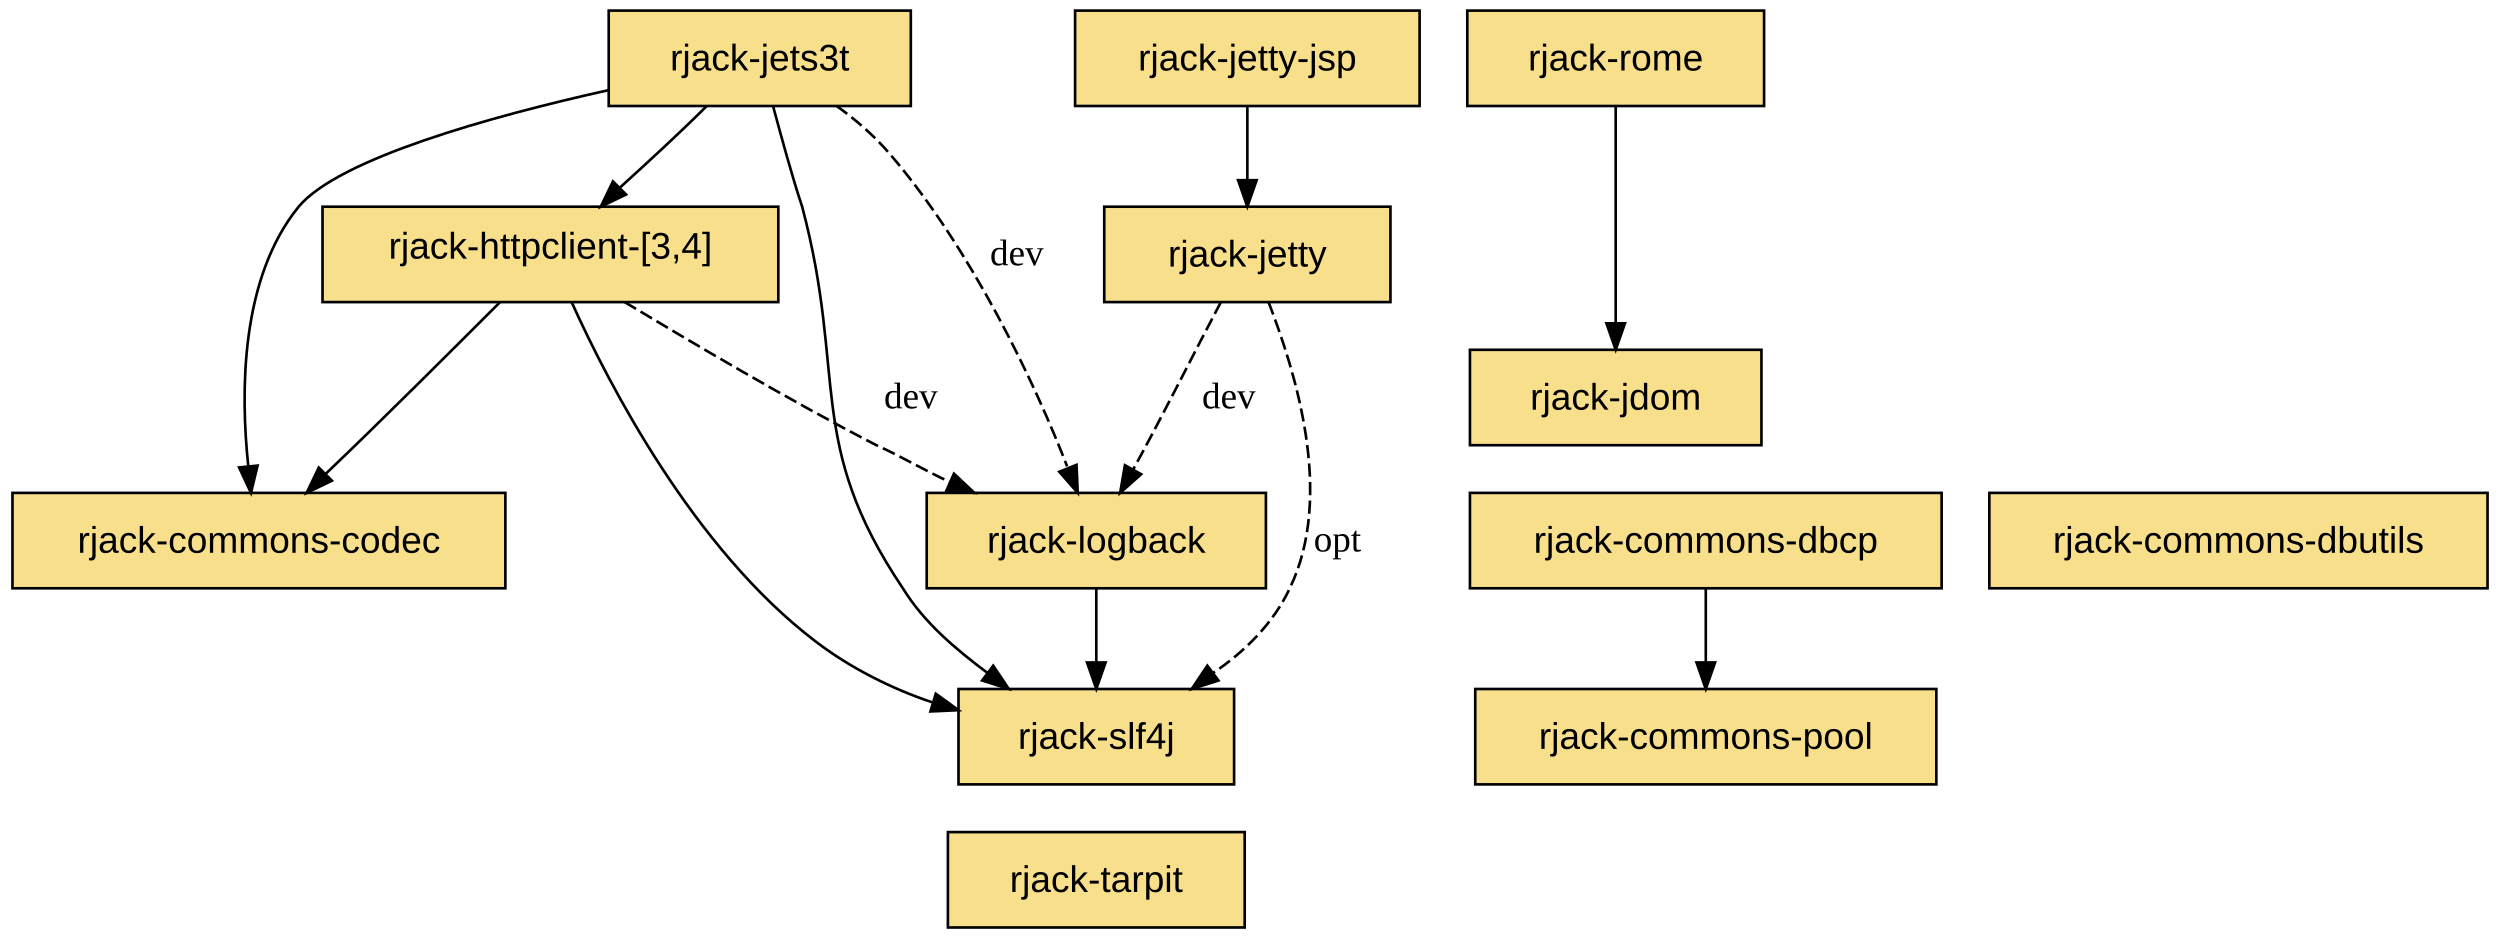
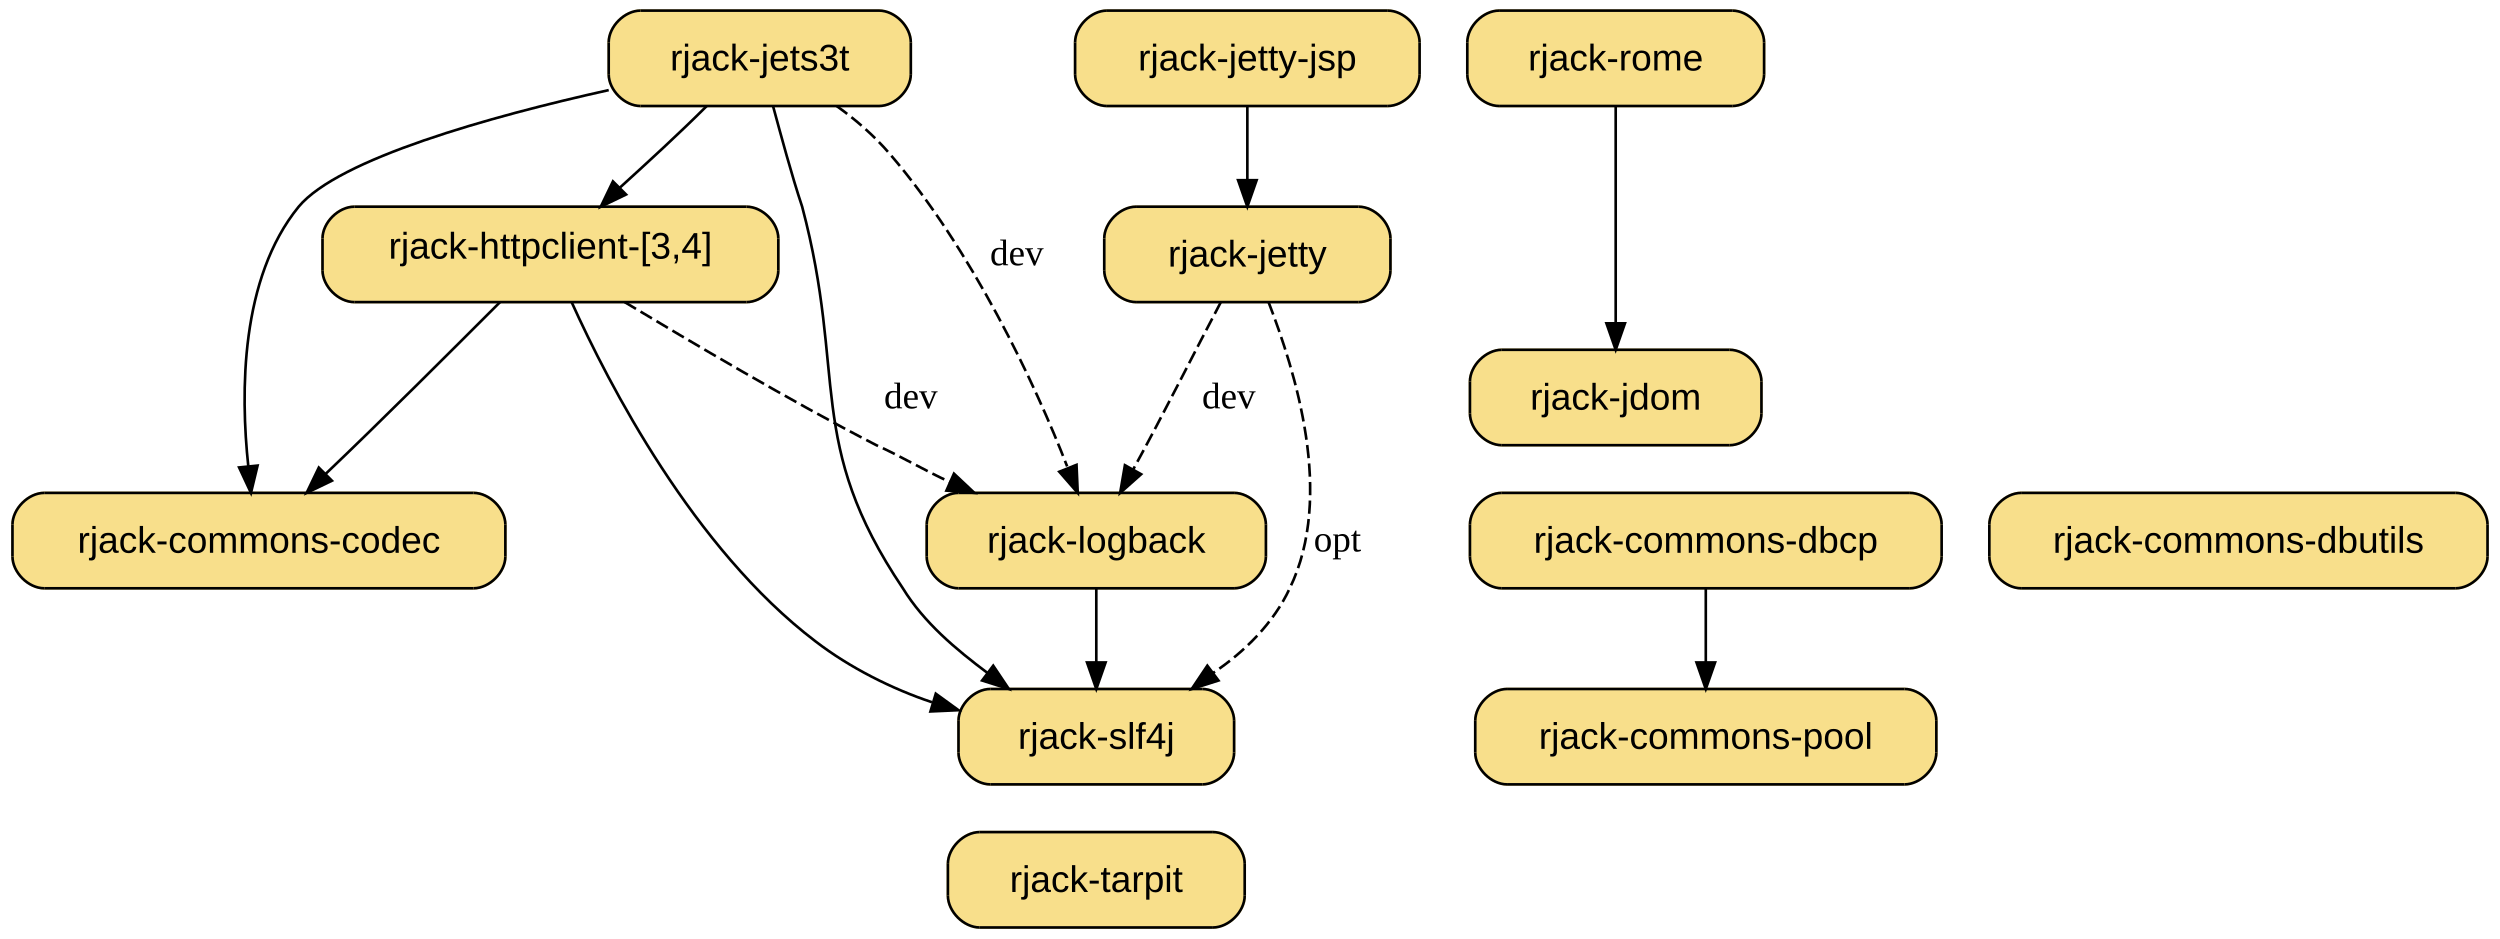
<svg xmlns="http://www.w3.org/2000/svg" xmlns:xlink="http://www.w3.org/1999/xlink" width="533pt" height="200pt" viewBox="0.00 0.00 533.00 200.30">
  <g id="graph0" class="graph" transform="scale(0.565817 0.565817) rotate(0) translate(4 350)">
    <polygon style="fill:none;stroke:none;" points="-4,4 -4,-350 938,-350 938,4 -4,4" />
    <g id="node1" class="node">
      <a xlink:href="jets3t/" xlink:title="rjack-jets3t" target="_parent">
-         <polygon style="fill:#f8df8b;stroke:black;" points="339,-346 225,-346 225,-310 339,-310 339,-346" />
+         <polygon style="fill:#f8df8b;stroke:#f8df8b;" points="327,-346 237,-346 225,-334 225,-322 237,-310 327,-310 339,-322 339,-334 327,-346" />
+         <path style="fill:#f8df8b;stroke:#f8df8b;" d="M237,-346C231,-346 225,-340 225,-334" />
+         <path style="fill:#f8df8b;stroke:#f8df8b;" d="M225,-322C225,-316 231,-310 237,-310" />
+         <path style="fill:#f8df8b;stroke:#f8df8b;" d="M327,-310C333,-310 339,-316 339,-322" />
+         <path style="fill:#f8df8b;stroke:#f8df8b;" d="M339,-334C339,-340 333,-346 327,-346" />
+         <polyline style="fill:none;stroke:black;" points="327,-346 237,-346 " />
+         <path style="fill:none;stroke:black;" d="M237,-346C231,-346 225,-340 225,-334" />
+         <polyline style="fill:none;stroke:black;" points="225,-334 225,-322 " />
+         <path style="fill:none;stroke:black;" d="M225,-322C225,-316 231,-310 237,-310" />
+         <polyline style="fill:none;stroke:black;" points="237,-310 327,-310 " />
+         <path style="fill:none;stroke:black;" d="M327,-310C333,-310 339,-316 339,-322" />
+         <polyline style="fill:none;stroke:black;" points="339,-322 339,-334 " />
+         <path style="fill:none;stroke:black;" d="M339,-334C339,-340 333,-346 327,-346" />
        <text text-anchor="middle" x="282" y="-323.4" style="font-family:Arial;font-size:14.00;">rjack-jets3t</text>
      </a>
    </g>
    <g id="node3" class="node">
      <a xlink:href="httpclient-3/" xlink:title="rjack-httpclient-[3,4]" target="_parent">
-         <polygon style="fill:#f8df8b;stroke:black;" points="117,-236 117,-272 289,-272 289,-236 117,-236" />
+         <polygon style="fill:#f8df8b;stroke:#f8df8b;" points="129,-236 277,-236 289,-248 289,-260 277,-272 129,-272 117,-260 117,-248 129,-236" />
+         <path style="fill:#f8df8b;stroke:#f8df8b;" d="M277,-236C283,-236 289,-242 289,-248" />
+         <path style="fill:#f8df8b;stroke:#f8df8b;" d="M289,-260C289,-266 283,-272 277,-272" />
+         <path style="fill:#f8df8b;stroke:#f8df8b;" d="M129,-272C123,-272 117,-266 117,-260" />
+         <path style="fill:#f8df8b;stroke:#f8df8b;" d="M117,-248C117,-242 123,-236 129,-236" />
+         <polyline style="fill:none;stroke:black;" points="129,-236 277,-236 " />
+         <path style="fill:none;stroke:black;" d="M277,-236C283,-236 289,-242 289,-248" />
+         <polyline style="fill:none;stroke:black;" points="289,-248 289,-260 " />
+         <path style="fill:none;stroke:black;" d="M289,-260C289,-266 283,-272 277,-272" />
+         <polyline style="fill:none;stroke:black;" points="277,-272 129,-272 " />
+         <path style="fill:none;stroke:black;" d="M129,-272C123,-272 117,-266 117,-260" />
+         <polyline style="fill:none;stroke:black;" points="117,-260 117,-248 " />
+         <path style="fill:none;stroke:black;" d="M117,-248C117,-242 123,-236 129,-236" />
        <text text-anchor="middle" x="203" y="-252.4" style="font-family:Arial;font-size:14.00;">rjack-httpclient-[3,4]</text>
      </a>
    </g>
    <g id="edge2" class="edge">
      <path style="fill:none;stroke:black;" d="M262,-310C252,-300 240,-289 229,-279" />
      <polygon style="fill:black;stroke:black;" points="231.546,-276.596 222,-272 226.596,-281.546 231.546,-276.596" />
    </g>
    <g id="node5" class="node">
      <a xlink:href="commons-codec/" xlink:title="rjack-commons-codec" target="_parent">
-         <polygon style="fill:#f8df8b;stroke:black;" points="186,-164 4.4402e-14,-164 1.9984e-15,-128 186,-128 186,-164" />
+         <polygon style="fill:#f8df8b;stroke:#f8df8b;" points="174,-164 12,-164 3.02675e-14,-152 1.61329e-14,-140 12,-128 174,-128 186,-140 186,-152 174,-164" />
+         <path style="fill:#f8df8b;stroke:#f8df8b;" d="M12,-164C6,-164 3.73347e-14,-158 3.02675e-14,-152" />
+         <path style="fill:#f8df8b;stroke:#f8df8b;" d="M1.61329e-14,-140C9.06566e-15,-134 6,-128 12,-128" />
+         <path style="fill:#f8df8b;stroke:#f8df8b;" d="M174,-128C180,-128 186,-134 186,-140" />
+         <path style="fill:#f8df8b;stroke:#f8df8b;" d="M186,-152C186,-158 180,-164 174,-164" />
+         <polyline style="fill:none;stroke:black;" points="174,-164 12,-164 " />
+         <path style="fill:none;stroke:black;" d="M12,-164C6,-164 3.73347e-14,-158 3.02675e-14,-152" />
+         <polyline style="fill:none;stroke:black;" points="3.02675e-14,-152 1.61329e-14,-140 " />
+         <path style="fill:none;stroke:black;" d="M1.61329e-14,-140C9.06566e-15,-134 6,-128 12,-128" />
+         <polyline style="fill:none;stroke:black;" points="12,-128 174,-128 " />
+         <path style="fill:none;stroke:black;" d="M174,-128C180,-128 186,-134 186,-140" />
+         <polyline style="fill:none;stroke:black;" points="186,-140 186,-152 " />
+         <path style="fill:none;stroke:black;" d="M186,-152C186,-158 180,-164 174,-164" />
        <text text-anchor="middle" x="93" y="-141.4" style="font-family:Arial;font-size:14.00;">rjack-commons-codec</text>
      </a>
    </g>
    <g id="edge4" class="edge">
      <path style="fill:none;stroke:black;" d="M225,-316C180,-306 123,-290 108,-272 86,-245 86,-202 89,-174" />
      <polygon style="fill:black;stroke:black;" points="92.487,-174.299 90,-164 85.522,-173.602 92.487,-174.299" />
    </g>
    <g id="node7" class="node">
      <a xlink:href="slf4j/" xlink:title="rjack-slf4j" target="_parent">
-         <polygon style="fill:#f8df8b;stroke:black;" points="461,-90 357,-90 357,-54 461,-54 461,-90" />
+         <polygon style="fill:#f8df8b;stroke:#f8df8b;" points="449,-90 369,-90 357,-78 357,-66 369,-54 449,-54 461,-66 461,-78 449,-90" />
+         <path style="fill:#f8df8b;stroke:#f8df8b;" d="M369,-90C363,-90 357,-84 357,-78" />
+         <path style="fill:#f8df8b;stroke:#f8df8b;" d="M357,-66C357,-60 363,-54 369,-54" />
+         <path style="fill:#f8df8b;stroke:#f8df8b;" d="M449,-54C455,-54 461,-60 461,-66" />
+         <path style="fill:#f8df8b;stroke:#f8df8b;" d="M461,-78C461,-84 455,-90 449,-90" />
+         <polyline style="fill:none;stroke:black;" points="449,-90 369,-90 " />
+         <path style="fill:none;stroke:black;" d="M369,-90C363,-90 357,-84 357,-78" />
+         <polyline style="fill:none;stroke:black;" points="357,-78 357,-66 " />
+         <path style="fill:none;stroke:black;" d="M357,-66C357,-60 363,-54 369,-54" />
+         <polyline style="fill:none;stroke:black;" points="369,-54 449,-54 " />
+         <path style="fill:none;stroke:black;" d="M449,-54C455,-54 461,-60 461,-66" />
+         <polyline style="fill:none;stroke:black;" points="461,-66 461,-78 " />
+         <path style="fill:none;stroke:black;" d="M461,-78C461,-84 455,-90 449,-90" />
        <text text-anchor="middle" x="409" y="-67.4" style="font-family:Arial;font-size:14.00;">rjack-slf4j</text>
      </a>
    </g>
    <g id="edge6" class="edge">
      <path style="fill:none;stroke:black;" d="M287,-310C290,-299 294,-284 298,-272 315,-208 299,-183 336,-128 344,-115 356,-105 368,-96" />
      <polygon style="fill:black;stroke:black;" points="370.1,-98.8 376,-90 365.9,-93.2 370.1,-98.8" />
    </g>
    <g id="node9" class="node">
      <a xlink:href="logback/" xlink:title="rjack-logback" target="_parent">
-         <polygon style="fill:#f8df8b;stroke:black;" points="473,-164 345,-164 345,-128 473,-128 473,-164" />
+         <polygon style="fill:#f8df8b;stroke:#f8df8b;" points="461,-164 357,-164 345,-152 345,-140 357,-128 461,-128 473,-140 473,-152 461,-164" />
+         <path style="fill:#f8df8b;stroke:#f8df8b;" d="M357,-164C351,-164 345,-158 345,-152" />
+         <path style="fill:#f8df8b;stroke:#f8df8b;" d="M345,-140C345,-134 351,-128 357,-128" />
+         <path style="fill:#f8df8b;stroke:#f8df8b;" d="M461,-128C467,-128 473,-134 473,-140" />
+         <path style="fill:#f8df8b;stroke:#f8df8b;" d="M473,-152C473,-158 467,-164 461,-164" />
+         <polyline style="fill:none;stroke:black;" points="461,-164 357,-164 " />
+         <path style="fill:none;stroke:black;" d="M357,-164C351,-164 345,-158 345,-152" />
+         <polyline style="fill:none;stroke:black;" points="345,-152 345,-140 " />
+         <path style="fill:none;stroke:black;" d="M345,-140C345,-134 351,-128 357,-128" />
+         <polyline style="fill:none;stroke:black;" points="357,-128 461,-128 " />
+         <path style="fill:none;stroke:black;" d="M461,-128C467,-128 473,-134 473,-140" />
+         <polyline style="fill:none;stroke:black;" points="473,-140 473,-152 " />
+         <path style="fill:none;stroke:black;" d="M473,-152C473,-158 467,-164 461,-164" />
        <text text-anchor="middle" x="409" y="-141.4" style="font-family:Arial;font-size:14.00;">rjack-logback</text>
      </a>
    </g>
    <g id="edge8" class="edge">
      <path style="fill:none;stroke:black;stroke-dasharray:5,2;" d="M311,-310C318,-305 325,-299 331,-292 362,-256 386,-205 398,-174" />
      <polygon style="fill:black;stroke:black;" points="401.536,-174.585 402,-164 395.036,-171.985 401.536,-174.585" />
      <text text-anchor="middle" x="379" y="-249.9" style="font-family:Times New Roman;font-size:14.00;">dev</text>
    </g>
    <g id="edge13" class="edge">
      <path style="fill:none;stroke:black;" d="M184,-236C166,-218 139,-191 118,-171" />
      <polygon style="fill:black;stroke:black;" points="120.546,-168.596 111,-164 115.596,-173.546 120.546,-168.596" />
    </g>
    <g id="edge17" class="edge">
      <path style="fill:none;stroke:black;" d="M211,-236C225,-205 257,-143 303,-108 316,-98 332,-90 347,-85" />
      <polygon style="fill:black;stroke:black;" points="348.427,-88.226 357,-82 346.416,-81.521 348.427,-88.226" />
    </g>
    <g id="edge15" class="edge">
      <path style="fill:none;stroke:black;stroke-dasharray:5,2;" d="M231,-236C256,-221 293,-199 326,-182 335,-178 345,-172 354,-168" />
      <polygon style="fill:black;stroke:black;" points="355.283,-171.26 363,-164 352.44,-164.863 355.283,-171.26" />
      <text text-anchor="middle" x="339" y="-195.9" style="font-family:Times New Roman;font-size:14.00;">dev</text>
    </g>
    <g id="edge25" class="edge">
      <path style="fill:none;stroke:black;" d="M409,-128C409,-119 409,-110 409,-100" />
      <polygon style="fill:black;stroke:black;" points="412.5,-100 409,-90 405.5,-100 412.5,-100" />
    </g>
    <g id="node11" class="node">
      <a xlink:href="rome/" xlink:title="rjack-rome" target="_parent">
-         <polygon style="fill:#f8df8b;stroke:black;" points="661,-346 549,-346 549,-310 661,-310 661,-346" />
+         <polygon style="fill:#f8df8b;stroke:#f8df8b;" points="649,-346 561,-346 549,-334 549,-322 561,-310 649,-310 661,-322 661,-334 649,-346" />
+         <path style="fill:#f8df8b;stroke:#f8df8b;" d="M561,-346C555,-346 549,-340 549,-334" />
+         <path style="fill:#f8df8b;stroke:#f8df8b;" d="M549,-322C549,-316 555,-310 561,-310" />
+         <path style="fill:#f8df8b;stroke:#f8df8b;" d="M649,-310C655,-310 661,-316 661,-322" />
+         <path style="fill:#f8df8b;stroke:#f8df8b;" d="M661,-334C661,-340 655,-346 649,-346" />
+         <polyline style="fill:none;stroke:black;" points="649,-346 561,-346 " />
+         <path style="fill:none;stroke:black;" d="M561,-346C555,-346 549,-340 549,-334" />
+         <polyline style="fill:none;stroke:black;" points="549,-334 549,-322 " />
+         <path style="fill:none;stroke:black;" d="M549,-322C549,-316 555,-310 561,-310" />
+         <polyline style="fill:none;stroke:black;" points="561,-310 649,-310 " />
+         <path style="fill:none;stroke:black;" d="M649,-310C655,-310 661,-316 661,-322" />
+         <polyline style="fill:none;stroke:black;" points="661,-322 661,-334 " />
+         <path style="fill:none;stroke:black;" d="M661,-334C661,-340 655,-346 649,-346" />
        <text text-anchor="middle" x="605" y="-323.4" style="font-family:Arial;font-size:14.00;">rjack-rome</text>
      </a>
    </g>
    <g id="node12" class="node">
      <a xlink:href="jdom/" xlink:title="rjack-jdom" target="_parent">
-         <polygon style="fill:#f8df8b;stroke:black;" points="660,-218 550,-218 550,-182 660,-182 660,-218" />
+         <polygon style="fill:#f8df8b;stroke:#f8df8b;" points="648,-218 562,-218 550,-206 550,-194 562,-182 648,-182 660,-194 660,-206 648,-218" />
+         <path style="fill:#f8df8b;stroke:#f8df8b;" d="M562,-218C556,-218 550,-212 550,-206" />
+         <path style="fill:#f8df8b;stroke:#f8df8b;" d="M550,-194C550,-188 556,-182 562,-182" />
+         <path style="fill:#f8df8b;stroke:#f8df8b;" d="M648,-182C654,-182 660,-188 660,-194" />
+         <path style="fill:#f8df8b;stroke:#f8df8b;" d="M660,-206C660,-212 654,-218 648,-218" />
+         <polyline style="fill:none;stroke:black;" points="648,-218 562,-218 " />
+         <path style="fill:none;stroke:black;" d="M562,-218C556,-218 550,-212 550,-206" />
+         <polyline style="fill:none;stroke:black;" points="550,-206 550,-194 " />
+         <path style="fill:none;stroke:black;" d="M550,-194C550,-188 556,-182 562,-182" />
+         <polyline style="fill:none;stroke:black;" points="562,-182 648,-182 " />
+         <path style="fill:none;stroke:black;" d="M648,-182C654,-182 660,-188 660,-194" />
+         <polyline style="fill:none;stroke:black;" points="660,-194 660,-206 " />
+         <path style="fill:none;stroke:black;" d="M660,-206C660,-212 654,-218 648,-218" />
        <text text-anchor="middle" x="605" y="-195.4" style="font-family:Arial;font-size:14.00;">rjack-jdom</text>
      </a>
    </g>
    <g id="edge11" class="edge">
      <path style="fill:none;stroke:black;" d="M605,-310C605,-289 605,-253 605,-228" />
      <polygon style="fill:black;stroke:black;" points="608.5,-228 605,-218 601.5,-228 608.5,-228" />
    </g>
    <g id="node17" class="node">
      <a xlink:href="jetty/" xlink:title="rjack-jetty" target="_parent">
-         <polygon style="fill:#f8df8b;stroke:black;" points="520,-272 412,-272 412,-236 520,-236 520,-272" />
+         <polygon style="fill:#f8df8b;stroke:#f8df8b;" points="508,-272 424,-272 412,-260 412,-248 424,-236 508,-236 520,-248 520,-260 508,-272" />
+         <path style="fill:#f8df8b;stroke:#f8df8b;" d="M424,-272C418,-272 412,-266 412,-260" />
+         <path style="fill:#f8df8b;stroke:#f8df8b;" d="M412,-248C412,-242 418,-236 424,-236" />
+         <path style="fill:#f8df8b;stroke:#f8df8b;" d="M508,-236C514,-236 520,-242 520,-248" />
+         <path style="fill:#f8df8b;stroke:#f8df8b;" d="M520,-260C520,-266 514,-272 508,-272" />
+         <polyline style="fill:none;stroke:black;" points="508,-272 424,-272 " />
+         <path style="fill:none;stroke:black;" d="M424,-272C418,-272 412,-266 412,-260" />
+         <polyline style="fill:none;stroke:black;" points="412,-260 412,-248 " />
+         <path style="fill:none;stroke:black;" d="M412,-248C412,-242 418,-236 424,-236" />
+         <polyline style="fill:none;stroke:black;" points="424,-236 508,-236 " />
+         <path style="fill:none;stroke:black;" d="M508,-236C514,-236 520,-242 520,-248" />
+         <polyline style="fill:none;stroke:black;" points="520,-248 520,-260 " />
+         <path style="fill:none;stroke:black;" d="M520,-260C520,-266 514,-272 508,-272" />
        <text text-anchor="middle" x="466" y="-249.4" style="font-family:Arial;font-size:14.00;">rjack-jetty</text>
      </a>
    </g>
    <g id="edge23" class="edge">
      <path style="fill:none;stroke:black;stroke-dasharray:5,2;" d="M474,-236C484,-210 499,-163 482,-128 476,-115 465,-104 453,-96" />
      <polygon style="fill:black;stroke:black;" points="455.1,-93.2 445,-90 450.9,-98.8 455.1,-93.2" />
      <text text-anchor="middle" x="500" y="-141.9" style="font-family:Times New Roman;font-size:14.00;">opt</text>
    </g>
    <g id="edge21" class="edge">
      <path style="fill:none;stroke:black;stroke-dasharray:5,2;" d="M456,-236C447,-219 434,-193 423,-173" />
      <polygon style="fill:black;stroke:black;" points="425.916,-171.042 418,-164 419.797,-174.441 425.916,-171.042" />
      <text text-anchor="middle" x="459" y="-195.9" style="font-family:Times New Roman;font-size:14.00;">dev</text>
    </g>
    <g id="node18" class="node">
      <a xlink:href="jetty-jsp/" xlink:title="rjack-jetty-jsp" target="_parent">
-         <polygon style="fill:#f8df8b;stroke:black;" points="531,-346 401,-346 401,-310 531,-310 531,-346" />
+         <polygon style="fill:#f8df8b;stroke:#f8df8b;" points="519,-346 413,-346 401,-334 401,-322 413,-310 519,-310 531,-322 531,-334 519,-346" />
+         <path style="fill:#f8df8b;stroke:#f8df8b;" d="M413,-346C407,-346 401,-340 401,-334" />
+         <path style="fill:#f8df8b;stroke:#f8df8b;" d="M401,-322C401,-316 407,-310 413,-310" />
+         <path style="fill:#f8df8b;stroke:#f8df8b;" d="M519,-310C525,-310 531,-316 531,-322" />
+         <path style="fill:#f8df8b;stroke:#f8df8b;" d="M531,-334C531,-340 525,-346 519,-346" />
+         <polyline style="fill:none;stroke:black;" points="519,-346 413,-346 " />
+         <path style="fill:none;stroke:black;" d="M413,-346C407,-346 401,-340 401,-334" />
+         <polyline style="fill:none;stroke:black;" points="401,-334 401,-322 " />
+         <path style="fill:none;stroke:black;" d="M401,-322C401,-316 407,-310 413,-310" />
+         <polyline style="fill:none;stroke:black;" points="413,-310 519,-310 " />
+         <path style="fill:none;stroke:black;" d="M519,-310C525,-310 531,-316 531,-322" />
+         <polyline style="fill:none;stroke:black;" points="531,-322 531,-334 " />
+         <path style="fill:none;stroke:black;" d="M531,-334C531,-340 525,-346 519,-346" />
        <text text-anchor="middle" x="466" y="-323.4" style="font-family:Arial;font-size:14.00;">rjack-jetty-jsp</text>
      </a>
    </g>
    <g id="edge19" class="edge">
      <path style="fill:none;stroke:black;" d="M466,-310C466,-301 466,-292 466,-282" />
      <polygon style="fill:black;stroke:black;" points="469.5,-282 466,-272 462.5,-282 469.5,-282" />
    </g>
    <g id="node24" class="node">
      <a xlink:href="commons-dbcp/" xlink:title="rjack-commons-dbcp" target="_parent">
-         <polygon style="fill:#f8df8b;stroke:black;" points="728,-164 550,-164 550,-128 728,-128 728,-164" />
+         <polygon style="fill:#f8df8b;stroke:#f8df8b;" points="716,-164 562,-164 550,-152 550,-140 562,-128 716,-128 728,-140 728,-152 716,-164" />
+         <path style="fill:#f8df8b;stroke:#f8df8b;" d="M562,-164C556,-164 550,-158 550,-152" />
+         <path style="fill:#f8df8b;stroke:#f8df8b;" d="M550,-140C550,-134 556,-128 562,-128" />
+         <path style="fill:#f8df8b;stroke:#f8df8b;" d="M716,-128C722,-128 728,-134 728,-140" />
+         <path style="fill:#f8df8b;stroke:#f8df8b;" d="M728,-152C728,-158 722,-164 716,-164" />
+         <polyline style="fill:none;stroke:black;" points="716,-164 562,-164 " />
+         <path style="fill:none;stroke:black;" d="M562,-164C556,-164 550,-158 550,-152" />
+         <polyline style="fill:none;stroke:black;" points="550,-152 550,-140 " />
+         <path style="fill:none;stroke:black;" d="M550,-140C550,-134 556,-128 562,-128" />
+         <polyline style="fill:none;stroke:black;" points="562,-128 716,-128 " />
+         <path style="fill:none;stroke:black;" d="M716,-128C722,-128 728,-134 728,-140" />
+         <polyline style="fill:none;stroke:black;" points="728,-140 728,-152 " />
+         <path style="fill:none;stroke:black;" d="M728,-152C728,-158 722,-164 716,-164" />
        <text text-anchor="middle" x="639" y="-141.4" style="font-family:Arial;font-size:14.00;">rjack-commons-dbcp</text>
      </a>
    </g>
    <g id="node26" class="node">
      <a xlink:href="commons-pool/" xlink:title="rjack-commons-pool" target="_parent">
-         <polygon style="fill:#f8df8b;stroke:black;" points="726,-90 552,-90 552,-54 726,-54 726,-90" />
+         <polygon style="fill:#f8df8b;stroke:#f8df8b;" points="714,-90 564,-90 552,-78 552,-66 564,-54 714,-54 726,-66 726,-78 714,-90" />
+         <path style="fill:#f8df8b;stroke:#f8df8b;" d="M564,-90C558,-90 552,-84 552,-78" />
+         <path style="fill:#f8df8b;stroke:#f8df8b;" d="M552,-66C552,-60 558,-54 564,-54" />
+         <path style="fill:#f8df8b;stroke:#f8df8b;" d="M714,-54C720,-54 726,-60 726,-66" />
+         <path style="fill:#f8df8b;stroke:#f8df8b;" d="M726,-78C726,-84 720,-90 714,-90" />
+         <polyline style="fill:none;stroke:black;" points="714,-90 564,-90 " />
+         <path style="fill:none;stroke:black;" d="M564,-90C558,-90 552,-84 552,-78" />
+         <polyline style="fill:none;stroke:black;" points="552,-78 552,-66 " />
+         <path style="fill:none;stroke:black;" d="M552,-66C552,-60 558,-54 564,-54" />
+         <polyline style="fill:none;stroke:black;" points="564,-54 714,-54 " />
+         <path style="fill:none;stroke:black;" d="M714,-54C720,-54 726,-60 726,-66" />
+         <polyline style="fill:none;stroke:black;" points="726,-66 726,-78 " />
+         <path style="fill:none;stroke:black;" d="M726,-78C726,-84 720,-90 714,-90" />
        <text text-anchor="middle" x="639" y="-67.4" style="font-family:Arial;font-size:14.00;">rjack-commons-pool</text>
      </a>
    </g>
    <g id="edge28" class="edge">
      <path style="fill:none;stroke:black;" d="M639,-128C639,-119 639,-110 639,-100" />
      <polygon style="fill:black;stroke:black;" points="642.5,-100 639,-90 635.5,-100 642.5,-100" />
    </g>
    <g id="node25" class="node">
      <a xlink:href="commons-dbutils/" xlink:title="rjack-commons-dbutils" target="_parent">
-         <polygon style="fill:#f8df8b;stroke:black;" points="934,-164 746,-164 746,-128 934,-128 934,-164" />
+         <polygon style="fill:#f8df8b;stroke:#f8df8b;" points="922,-164 758,-164 746,-152 746,-140 758,-128 922,-128 934,-140 934,-152 922,-164" />
+         <path style="fill:#f8df8b;stroke:#f8df8b;" d="M758,-164C752,-164 746,-158 746,-152" />
+         <path style="fill:#f8df8b;stroke:#f8df8b;" d="M746,-140C746,-134 752,-128 758,-128" />
+         <path style="fill:#f8df8b;stroke:#f8df8b;" d="M922,-128C928,-128 934,-134 934,-140" />
+         <path style="fill:#f8df8b;stroke:#f8df8b;" d="M934,-152C934,-158 928,-164 922,-164" />
+         <polyline style="fill:none;stroke:black;" points="922,-164 758,-164 " />
+         <path style="fill:none;stroke:black;" d="M758,-164C752,-164 746,-158 746,-152" />
+         <polyline style="fill:none;stroke:black;" points="746,-152 746,-140 " />
+         <path style="fill:none;stroke:black;" d="M746,-140C746,-134 752,-128 758,-128" />
+         <polyline style="fill:none;stroke:black;" points="758,-128 922,-128 " />
+         <path style="fill:none;stroke:black;" d="M922,-128C928,-128 934,-134 934,-140" />
+         <polyline style="fill:none;stroke:black;" points="934,-140 934,-152 " />
+         <path style="fill:none;stroke:black;" d="M934,-152C934,-158 928,-164 922,-164" />
        <text text-anchor="middle" x="840" y="-141.4" style="font-family:Arial;font-size:14.00;">rjack-commons-dbutils</text>
      </a>
    </g>
    <g id="node29" class="node">
      <a xlink:href="tarpit/" xlink:title="rjack-tarpit" target="_parent">
-         <polygon style="fill:#f8df8b;stroke:black;" points="465,-36 353,-36 353,-1.06581e-14 465,-0 465,-36" />
+         <polygon style="fill:#f8df8b;stroke:#f8df8b;" points="453,-36 365,-36 353,-24 353,-12 365,-9.5162e-15 453,-1.14194e-15 465,-12 465,-24 453,-36" />
+         <path style="fill:#f8df8b;stroke:#f8df8b;" d="M365,-36C359,-36 353,-30 353,-24" />
+         <path style="fill:#f8df8b;stroke:#f8df8b;" d="M353,-12C353,-6 359,-1.00872e-14 365,-9.5162e-15" />
+         <path style="fill:#f8df8b;stroke:#f8df8b;" d="M453,-1.14194e-15C459,-5.70972e-16 465,-6 465,-12" />
+         <path style="fill:#f8df8b;stroke:#f8df8b;" d="M465,-24C465,-30 459,-36 453,-36" />
+         <polyline style="fill:none;stroke:black;" points="453,-36 365,-36 " />
+         <path style="fill:none;stroke:black;" d="M365,-36C359,-36 353,-30 353,-24" />
+         <polyline style="fill:none;stroke:black;" points="353,-24 353,-12 " />
+         <path style="fill:none;stroke:black;" d="M353,-12C353,-6 359,-1.00872e-14 365,-9.5162e-15" />
+         <polyline style="fill:none;stroke:black;" points="365,-9.5162e-15 453,-1.14194e-15 " />
+         <path style="fill:none;stroke:black;" d="M453,-1.14194e-15C459,-5.70972e-16 465,-6 465,-12" />
+         <polyline style="fill:none;stroke:black;" points="465,-12 465,-24 " />
+         <path style="fill:none;stroke:black;" d="M465,-24C465,-30 459,-36 453,-36" />
        <text text-anchor="middle" x="409" y="-13.4" style="font-family:Arial;font-size:14.00;">rjack-tarpit</text>
      </a>
    </g>
  </g>
</svg>
